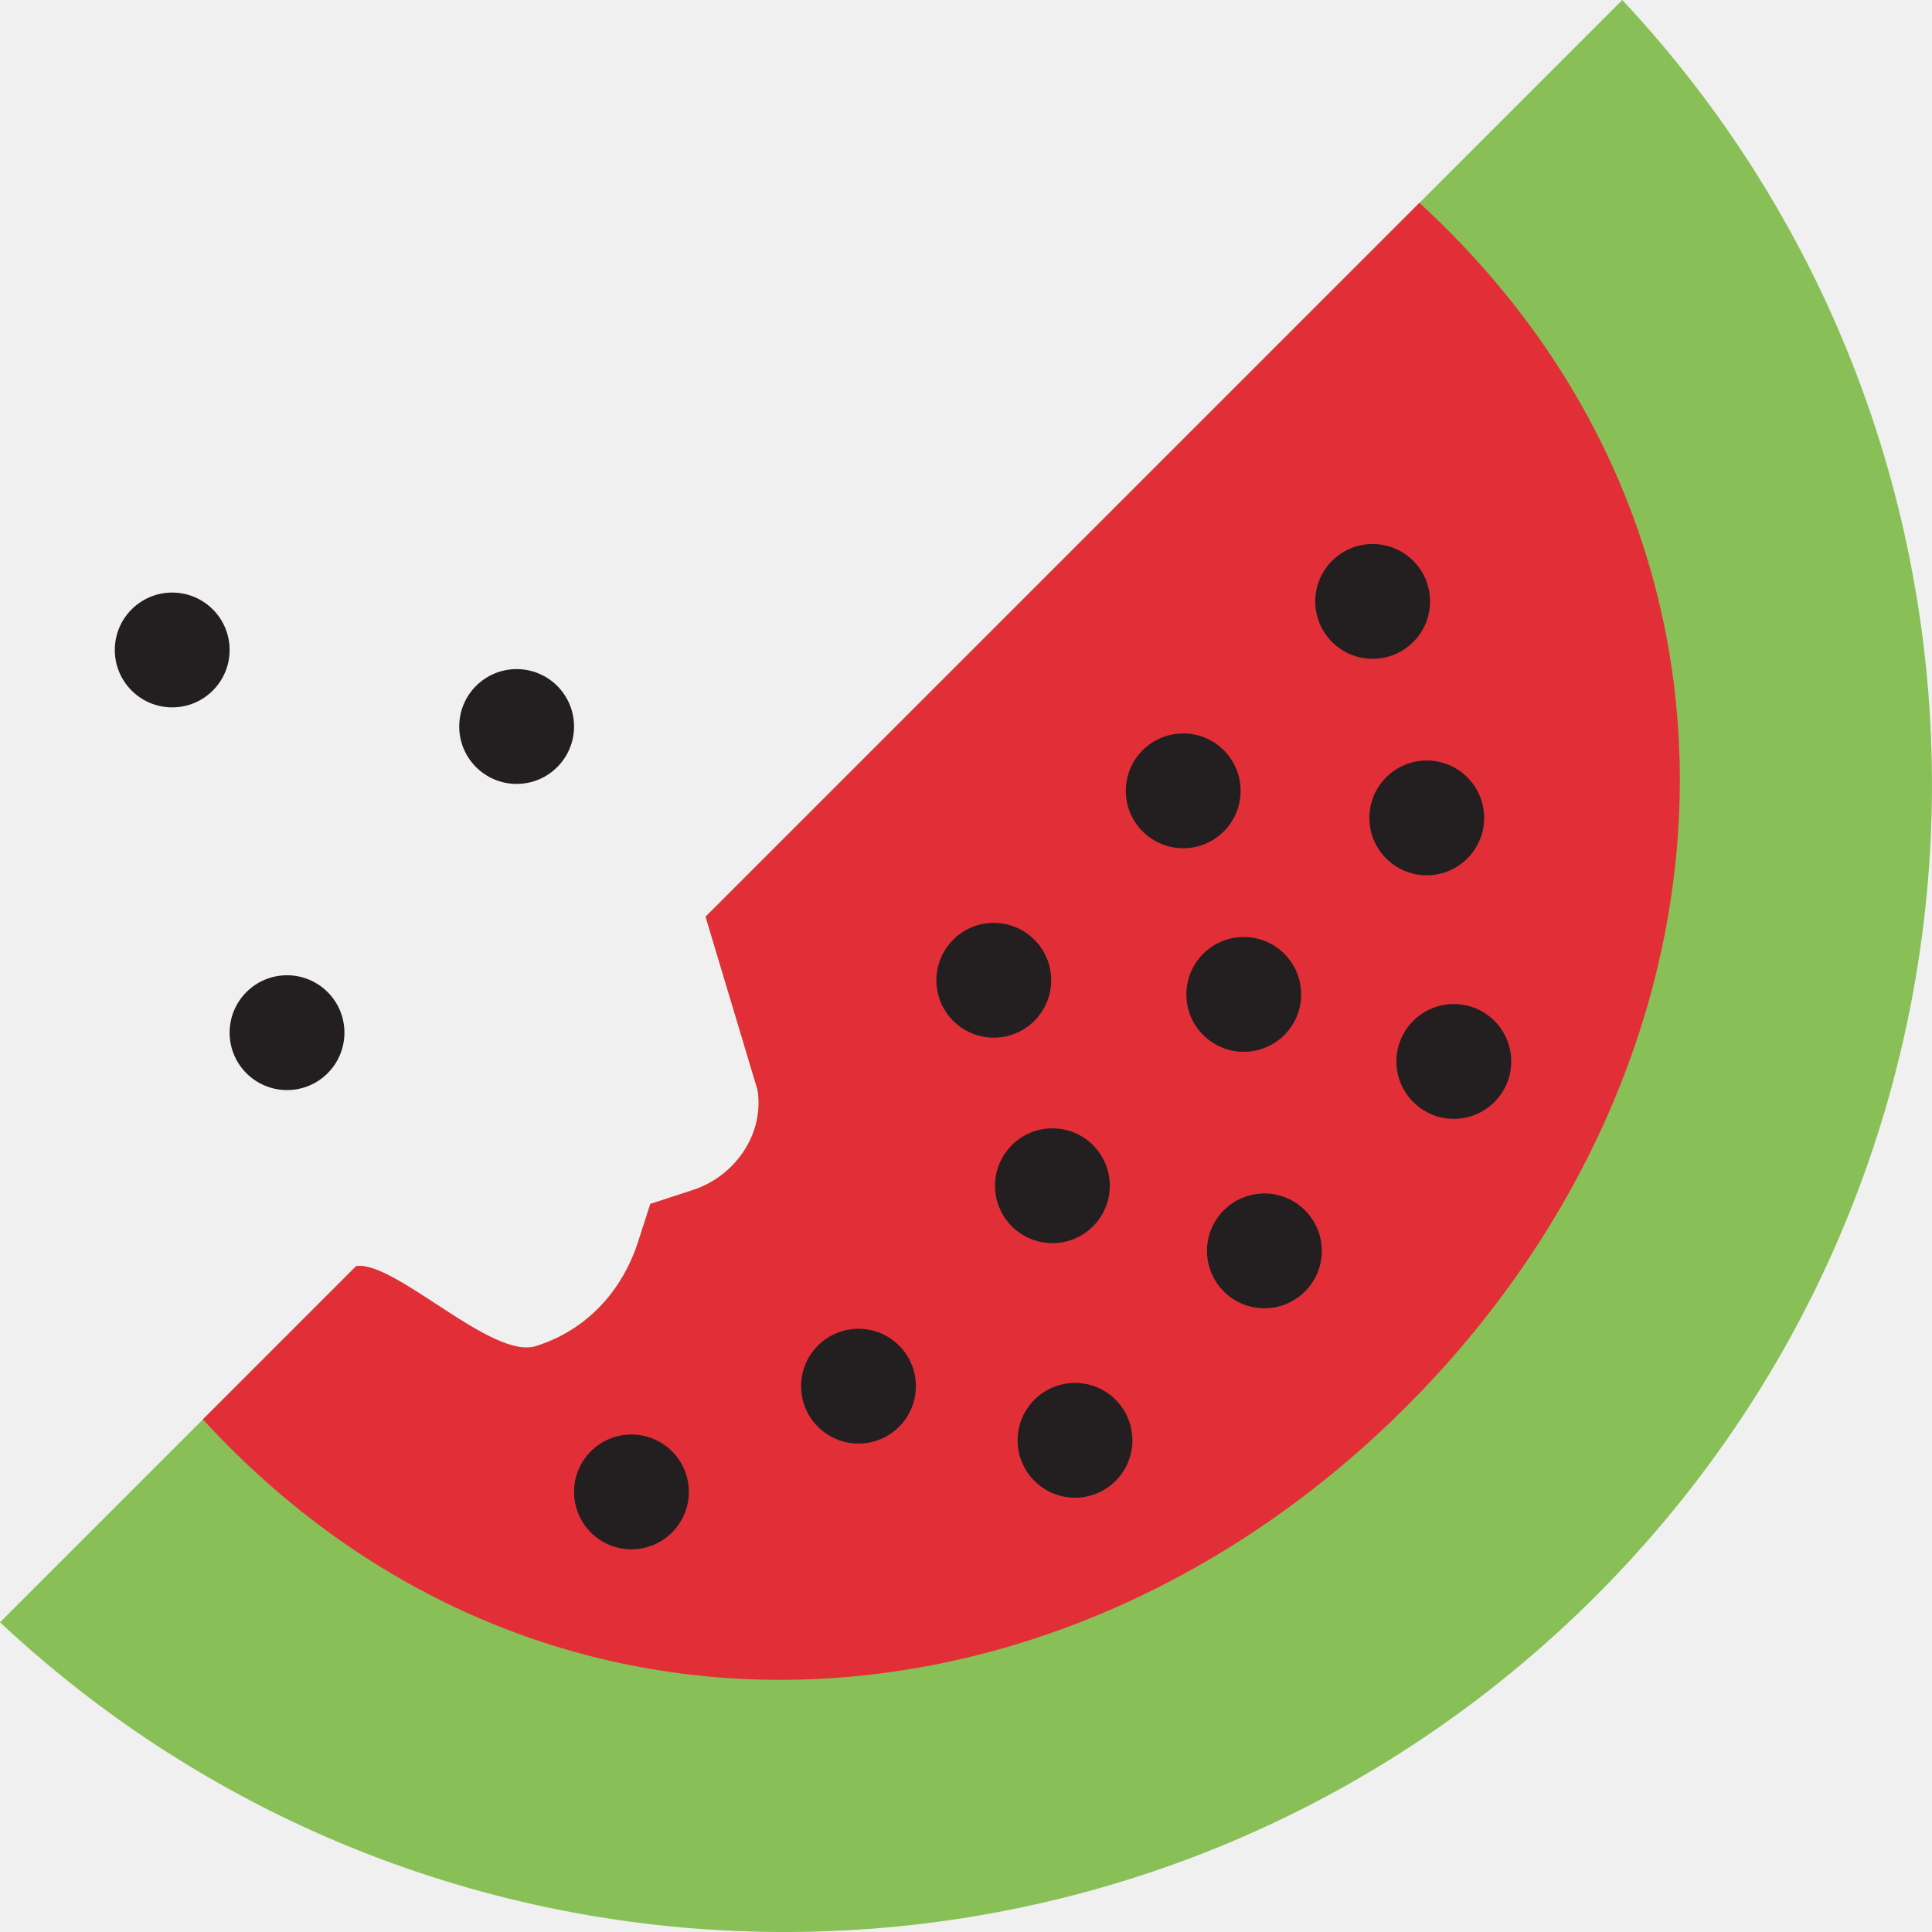
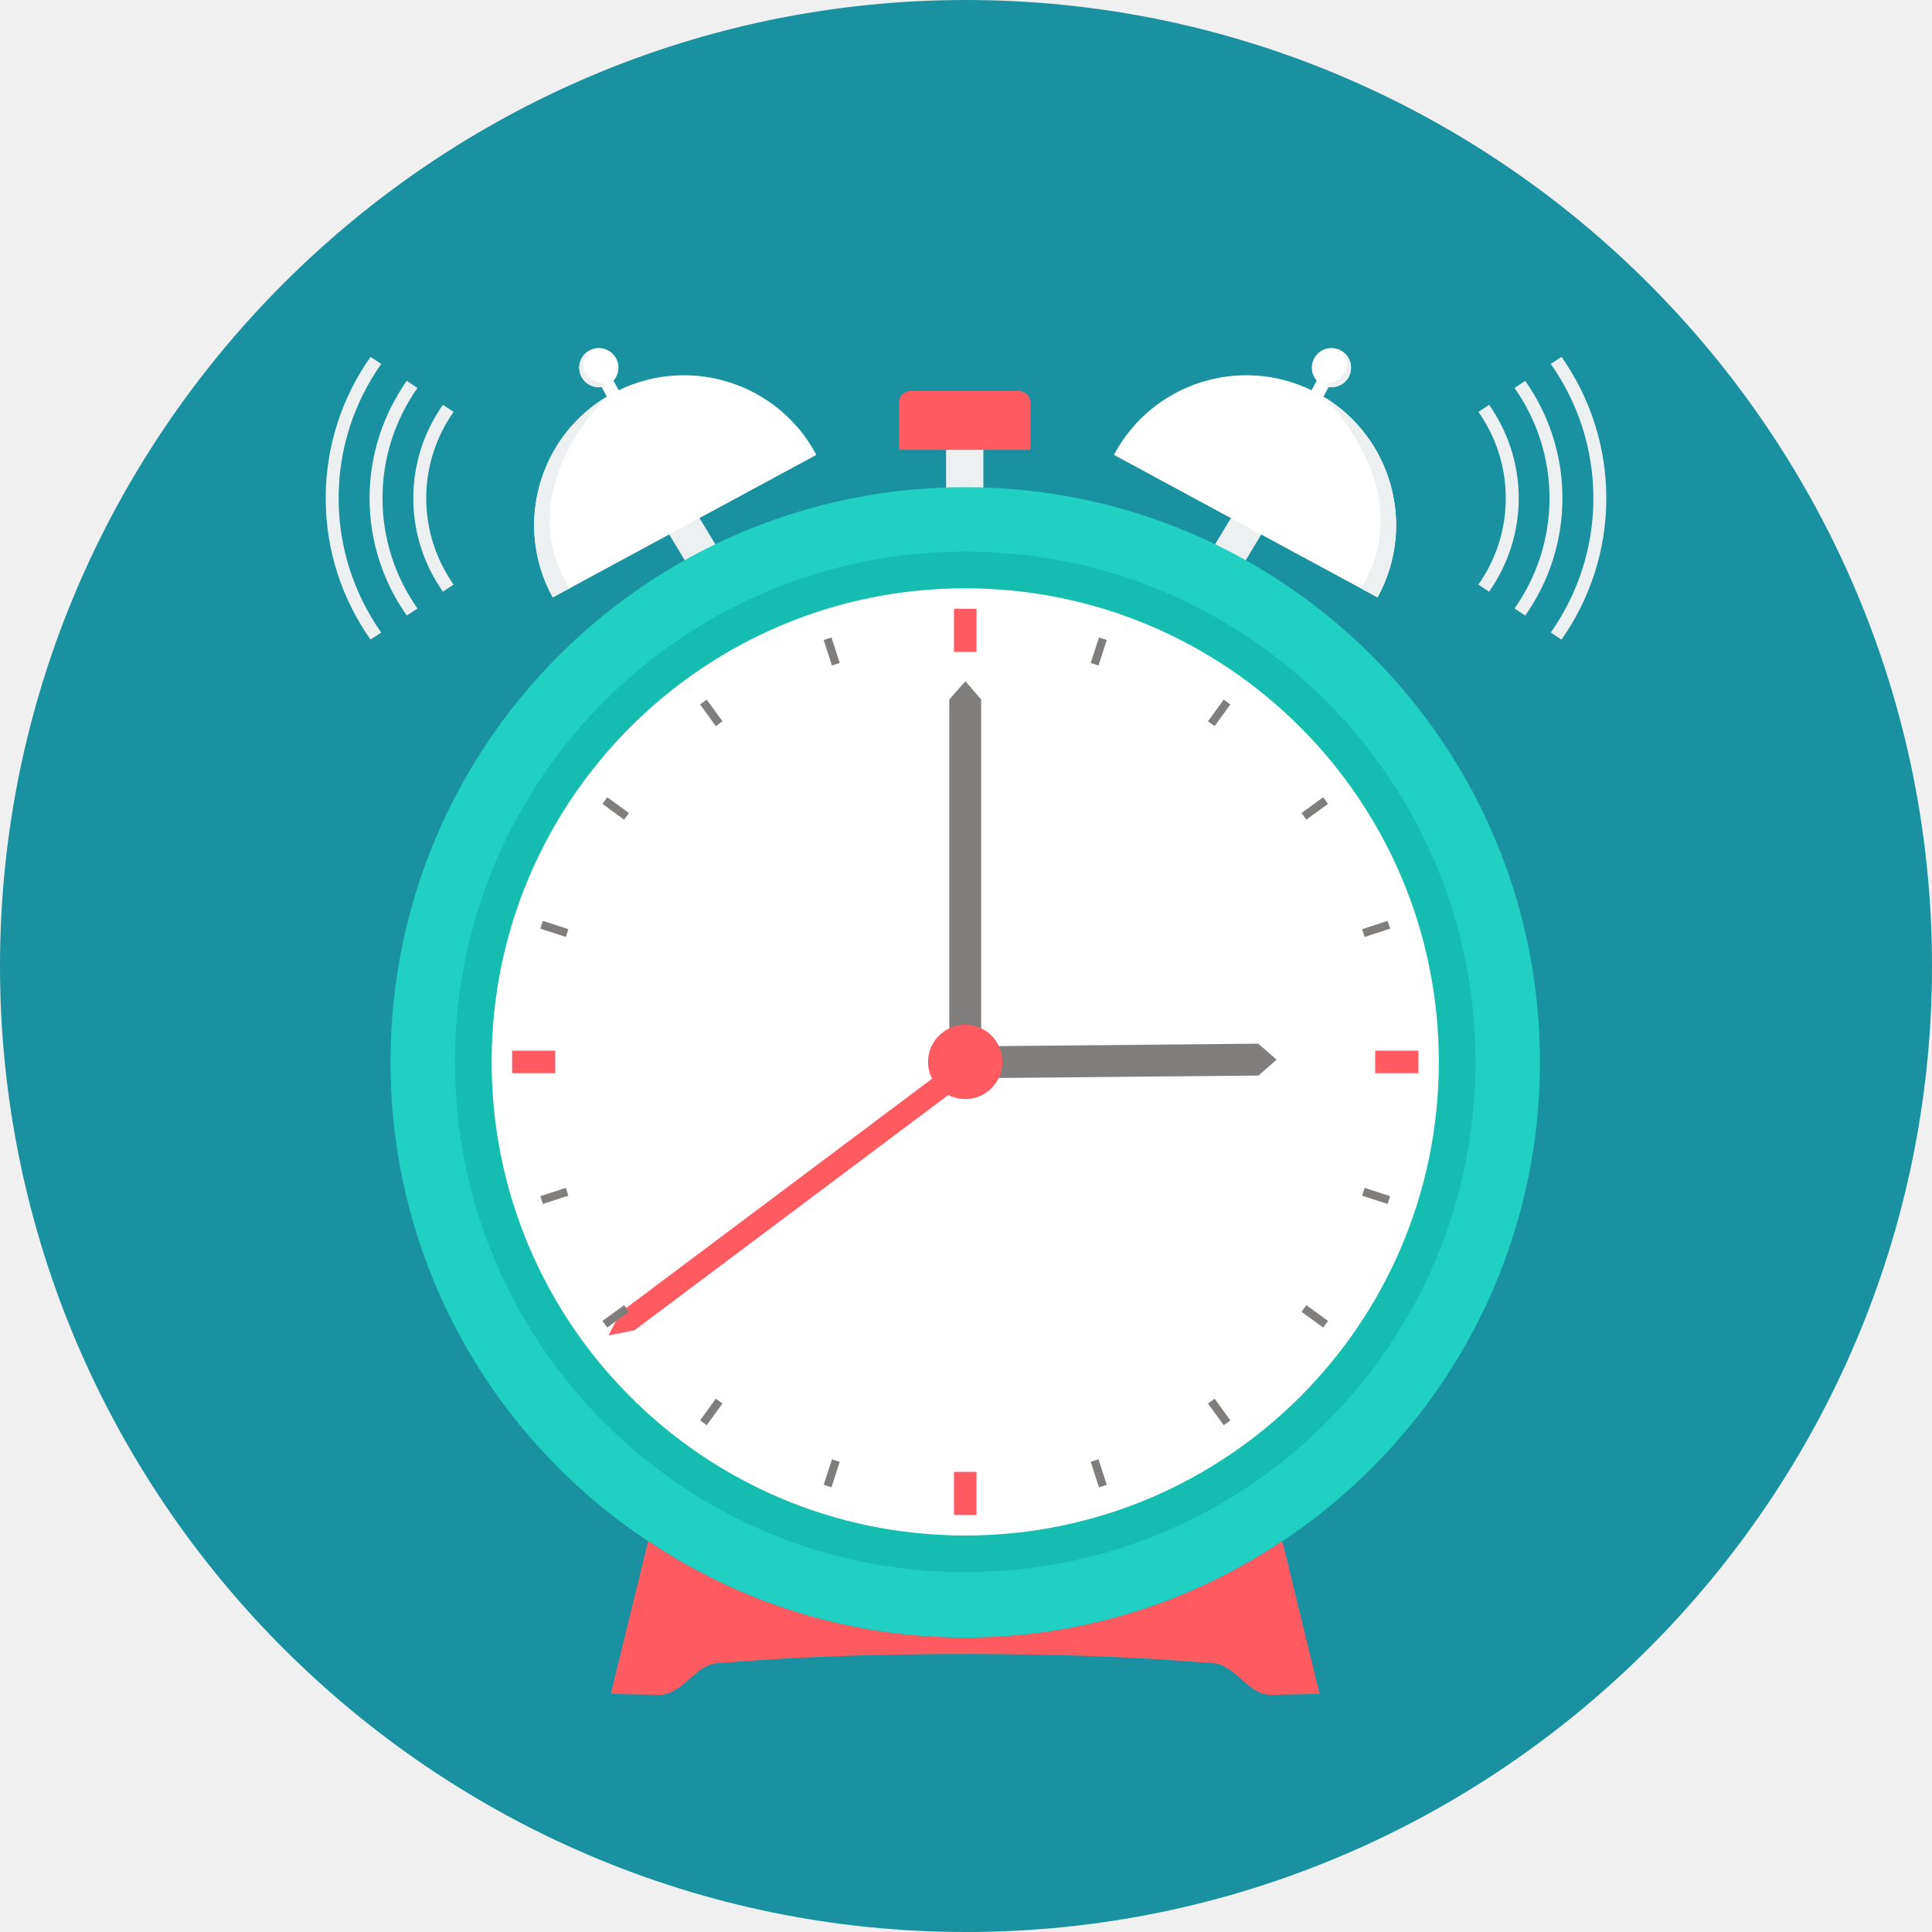
- <svg xmlns="http://www.w3.org/2000/svg" version="1.1" id="Capa_1" x="0px" y="0px" viewBox="0 0 50.484 50.484" style="enable-background:new 0 0 50.484 50.484;" xml:space="preserve">
+ <svg xmlns="http://www.w3.org/2000/svg" version="1.1" id="Layer_1" x="0px" y="0px" viewBox="0 0 512 512" style="enable-background:new 0 0 512 512;" xml:space="preserve">
+   <path style="fill:#1A91A1;" d="M256.001,512C397,512,512,397,512,256.001C512,115,397,0,256.001,0C115.001,0,0,115,0,256.001  C0,397,115.001,512,256.001,512z" />
+   <path style="fill:#ECF0F1;" d="M175.224,138.128l7.815-4.719l10.986,18.196l-7.815,4.717L175.224,138.128z M336.37,138.128  L336.37,138.128l-7.816-4.719l-10.987,18.196l7.816,4.717L336.37,138.128z" />
+   <path style="fill:#FFFFFF;" d="M347.575,103.419c-19.006-9.216-42.081-1.911-52.228,16.854l-0.143,0.272l69.852,37.767l0.15-0.27  c10.146-18.765,3.622-42.074-14.499-52.931l1.374-2.539c2.098,0.308,4.258-0.698,5.323-2.669c1.365-2.526,0.424-5.679-2.099-7.041  c-2.521-1.363-5.676-0.424-7.038,2.098c-1.067,1.972-0.723,4.331,0.68,5.916L347.575,103.419z" />
  <g>
-     <path style="fill:#88C057;" d="M18.437,23.954l1.359,4.53c0.182,1.143-0.583,2.25-1.683,2.61l-1.119,0.366l-0.321,0.994   c-0.421,1.305-1.365,2.315-2.673,2.723c-1.154,0.36-3.667-2.233-4.693-2.093L0,42.391c11.761,11.014,30.223,10.789,41.701-0.689   S53.404,11.761,42.391,0L18.437,23.954z" />
-     <path style="fill:#E22F37;" d="M37.087,5.303l-18.65,18.65l1.359,4.53c0.182,1.143-0.583,2.25-1.683,2.61l-1.119,0.366   l-0.321,0.994c-0.421,1.305-1.365,2.315-2.673,2.723c-1.154,0.36-3.667-2.233-4.693-2.093l-4.004,4.004c0,0.002,0,0.003,0,0.005   c8.774,9.557,22.429,8.679,31.448-0.341s9.898-22.674,0.341-31.448C37.091,5.303,37.089,5.303,37.087,5.303z" />
-     <circle style="fill:#231F20;" cx="4.5" cy="16.984" r="1.5" />
-     <circle style="fill:#231F20;" cx="16.5" cy="38.984" r="1.5" />
-     <circle style="fill:#231F20;" cx="25.968" cy="25.615" r="1.5" />
-     <circle style="fill:#231F20;" cx="30.918" cy="20.665" r="1.5" />
-     <circle style="fill:#231F20;" cx="28.09" cy="37.636" r="1.5" />
-     <circle style="fill:#231F20;" cx="33.039" cy="32.686" r="1.5" />
-     <circle style="fill:#231F20;" cx="37.989" cy="27.736" r="1.5" />
-     <circle style="fill:#231F20;" cx="35.868" cy="15.715" r="1.5" />
-     <circle style="fill:#231F20;" cx="22.433" cy="36.221" r="1.5" />
-     <circle style="fill:#231F20;" cx="27.5" cy="30.984" r="1.5" />
-     <circle style="fill:#231F20;" cx="32.5" cy="25.984" r="1.5" />
-     <circle style="fill:#231F20;" cx="7.5" cy="26.984" r="1.5" />
-     <circle style="fill:#231F20;" cx="13.5" cy="18.984" r="1.5" />
-     <circle style="fill:#231F20;" cx="37.282" cy="21.372" r="1.5" />
+     <path style="fill:#ECF0F1;" d="M360.669,155.939l4.386,2.373l0.151-0.27c10.144-18.765,3.623-42.074-14.5-52.931   C350.707,105.112,376.658,129.621,360.669,155.939z M350.707,105.112L350.707,105.112l1.092-3.552c0,0,2.664-0.034,4.484-2.632   c1.821-2.6-0.975-6.065-0.975-6.065c2.521,1.361,3.461,4.517,2.096,7.041c-1.064,1.971-3.224,2.975-5.322,2.669L350.707,105.112z" />
+     <path style="fill:#ECF0F1;" d="M250.727,131.18h9.877v-27.551h-9.877V131.18z" />
+   </g>
+   <path style="fill:#FF5B61;" d="M241.289,103.629h28.754c1.669,0,3.036,1.367,3.036,3.036v12.56h-34.827v-12.56  C238.253,104.996,239.619,103.629,241.289,103.629L241.289,103.629z" />
+   <path style="fill:#20D0C2;" d="M255.798,129.11c84.113,0,152.302,68.188,152.302,152.306c0,53.05-27.131,99.76-68.266,127.027  l-0.008-0.033c-24.11,16.163-52.985,25.58-84.027,25.58c-31.045,0-59.921-9.417-84.032-25.582l-0.009,0.033  c-41.134-27.265-68.266-73.976-68.266-127.025C103.491,197.298,171.682,129.11,255.798,129.11L255.798,129.11z" />
+   <path style="fill:#FF5B61;" d="M339.826,408.41l9.889,40.479l-12.81,0.253c-6.046,0.117-9.602-7.868-15.14-8.347  c-38.381-3.319-93.556-3.319-131.938,0c-5.534,0.477-9.093,8.465-15.14,8.347l-12.812-0.253l9.891-40.482  c24.111,16.165,52.987,25.582,84.032,25.582C286.841,433.99,315.716,424.573,339.826,408.41L339.826,408.41z" />
+   <path style="fill:#15BDB1;" d="M255.796,146.184c74.687,0,135.233,60.545,135.233,135.232c0,74.687-60.547,135.23-135.233,135.23  s-135.231-60.543-135.231-135.23S181.109,146.184,255.796,146.184z" />
+   <path style="fill:#FFFFFF;" d="M255.796,155.906c69.318,0,125.511,56.191,125.511,125.51c0,69.318-56.193,125.509-125.511,125.509  c-69.317,0-125.509-56.191-125.509-125.509C130.287,212.097,186.479,155.906,255.796,155.906z" />
+   <g>
+     <path style="fill:#807D7D;" d="M251.575,185.365l4.269-4.826l4.173,4.826v96.052h-8.442V185.365z" />
+     <path style="fill:#807D7D;" d="M333.452,276.586l4.856,4.232l-4.793,4.211l-77.577,0.721l-0.064-8.442L333.452,276.586z" />
+   </g>
+   <g>
+     <path style="fill:#FF5B61;" d="M255.795,291.274c5.432,0,9.86-4.429,9.86-9.859s-4.429-9.86-9.86-9.86   c-5.43,0-9.859,4.43-9.859,9.86S250.364,291.274,255.795,291.274z" />
+     <path style="fill:#FF5B61;" d="M168.11,352.551l-6.869,1.346l3.246-6.178l90.108-67.542l3.622,4.832L168.11,352.551z" />
+   </g>
+   <g>
+     <path style="fill:#ECF0F1;" d="M98.188,94.57L98.188,94.57c-7.494,10.67-11.877,23.57-11.877,37.464   c0,13.893,4.383,26.792,11.877,37.463l2.835-1.875c-7.12-10.137-11.285-22.392-11.285-35.588c0-13.198,4.166-25.453,11.285-35.587   L98.188,94.57z M107.799,100.935L107.799,100.935l2.833,1.875c-5.848,8.323-9.266,18.385-9.266,29.224   c0,10.836,3.421,20.897,9.267,29.221l-2.834,1.875c-6.22-8.856-9.861-19.564-9.861-31.097   C97.938,120.501,101.579,109.794,107.799,100.935z M117.375,107.278L117.375,107.278c-4.952,7.05-7.849,15.576-7.849,24.756   s2.897,17.704,7.849,24.756l2.833-1.877c-4.577-6.517-7.255-14.395-7.255-22.88s2.678-16.365,7.255-22.881L117.375,107.278z" />
+     <path style="fill:#ECF0F1;" d="M413.812,94.57L413.812,94.57c7.494,10.67,11.878,23.57,11.878,37.464   c0,13.893-4.384,26.792-11.878,37.463l-2.835-1.875c7.121-10.137,11.285-22.392,11.285-35.588c0-13.198-4.165-25.453-11.285-35.587   L413.812,94.57z M404.2,100.935L404.2,100.935l-2.831,1.875c5.847,8.323,9.267,18.385,9.267,29.224   c0,10.836-3.422,20.897-9.267,29.221l2.831,1.875c6.221-8.856,9.863-19.564,9.863-31.097   C414.062,120.501,410.421,109.794,404.2,100.935z M394.625,107.278L394.625,107.278c4.953,7.05,7.849,15.576,7.849,24.756   s-2.896,17.704-7.849,24.756l-2.833-1.877c4.577-6.517,7.254-14.395,7.254-22.88s-2.677-16.365-7.254-22.881L394.625,107.278z" />
+   </g>
+   <g>
+     <path style="fill:#FF5B61;" d="M252.808,172.768h5.979v-11.435h-5.979V172.768z" />
+     <path style="fill:#FF5B61;" d="M135.714,284.403v-5.976h11.435v5.976H135.714z" />
+     <path style="fill:#FF5B61;" d="M258.785,401.498h-5.979v-11.435h5.979V401.498z" />
+     <path style="fill:#FF5B61;" d="M375.878,278.428v5.976h-11.435v-5.976H375.878z" />
+   </g>
+   <path style="fill:#FFFFFF;" d="M163.97,103.419c19.006-9.216,42.081-1.911,52.227,16.854l0.143,0.272l-69.851,37.767l-0.15-0.27  c-10.145-18.765-3.622-42.074,14.499-52.931l-1.373-2.539c-2.101,0.308-4.259-0.698-5.324-2.669  c-1.365-2.526-0.425-5.679,2.099-7.041c2.521-1.363,5.676-0.424,7.038,2.098c1.066,1.972,0.723,4.331-0.681,5.916L163.97,103.419  L163.97,103.419z" />
+   <path style="fill:#ECF0F1;" d="M150.875,155.939l-4.386,2.373l-0.151-0.27c-10.144-18.765-3.623-42.074,14.5-52.931  C160.838,105.112,134.887,129.621,150.875,155.939z M160.838,105.112L160.838,105.112l-1.093-3.552c0,0-2.663-0.034-4.484-2.632  c-1.82-2.6,0.976-6.065,0.976-6.065c-2.522,1.361-3.461,4.517-2.096,7.041c1.064,1.971,3.223,2.975,5.323,2.669L160.838,105.112z" />
+   <g>
+     <path style="fill:#807D7D;" d="M218.285,169.613l2.065-0.671l2.195,6.755l-2.065,0.671L218.285,169.613z" />
+     <path style="fill:#807D7D;" d="M185.529,186.684l1.757-1.275l4.174,5.745l-1.756,1.275L185.529,186.684L185.529,186.684z" />
+     <path style="fill:#807D7D;" d="M159.655,213.038l1.277-1.754l5.745,4.173l-1.275,1.757L159.655,213.038L159.655,213.038z" />
+     <path style="fill:#807D7D;" d="M143.189,246.101l0.672-2.063l6.753,2.194l-0.671,2.065L143.189,246.101z" />
+     <path style="fill:#807D7D;" d="M143.86,319.061l-0.671-2.065l6.753-2.195l0.671,2.065L143.86,319.061z" />
+     <path style="fill:#807D7D;" d="M160.928,351.816l-1.275-1.757l5.745-4.175l1.277,1.757L160.928,351.816L160.928,351.816z" />
+     <path style="fill:#807D7D;" d="M187.284,377.691l-1.755-1.277l4.175-5.745l1.755,1.275L187.284,377.691L187.284,377.691z" />
+     <path style="fill:#807D7D;" d="M220.346,394.157l-2.063-0.672l2.195-6.753l2.063,0.671L220.346,394.157z" />
+     <path style="fill:#807D7D;" d="M293.305,393.486l-2.063,0.671l-2.195-6.753l2.063-0.671L293.305,393.486z" />
+     <path style="fill:#807D7D;" d="M326.061,376.418l-1.756,1.275l-4.175-5.745l1.755-1.277L326.061,376.418L326.061,376.418z" />
+     <path style="fill:#807D7D;" d="M351.937,350.062l-1.277,1.755l-5.745-4.175l1.275-1.755L351.937,350.062L351.937,350.062z" />
+     <path style="fill:#807D7D;" d="M368.403,316.998l-0.673,2.064l-6.753-2.195l0.671-2.063L368.403,316.998z" />
+     <path style="fill:#807D7D;" d="M367.733,244.04l0.671,2.063l-6.755,2.195l-0.671-2.063L367.733,244.04z" />
+     <path style="fill:#807D7D;" d="M350.662,211.284l1.277,1.756l-5.746,4.175l-1.275-1.755L350.662,211.284L350.662,211.284z" />
+     <path style="fill:#807D7D;" d="M324.307,185.408l1.754,1.277l-4.173,5.745l-1.757-1.275L324.307,185.408L324.307,185.408z" />
+     <path style="fill:#807D7D;" d="M291.245,168.942l2.063,0.673l-2.194,6.753l-2.064-0.669L291.245,168.942z" />
  </g>
  <g>
</g>
  <g>
</g>
  <g>
</g>
  <g>
</g>
  <g>
</g>
  <g>
</g>
  <g>
</g>
  <g>
</g>
  <g>
</g>
  <g>
</g>
  <g>
</g>
  <g>
</g>
  <g>
</g>
  <g>
</g>
  <g>
</g>
</svg>
